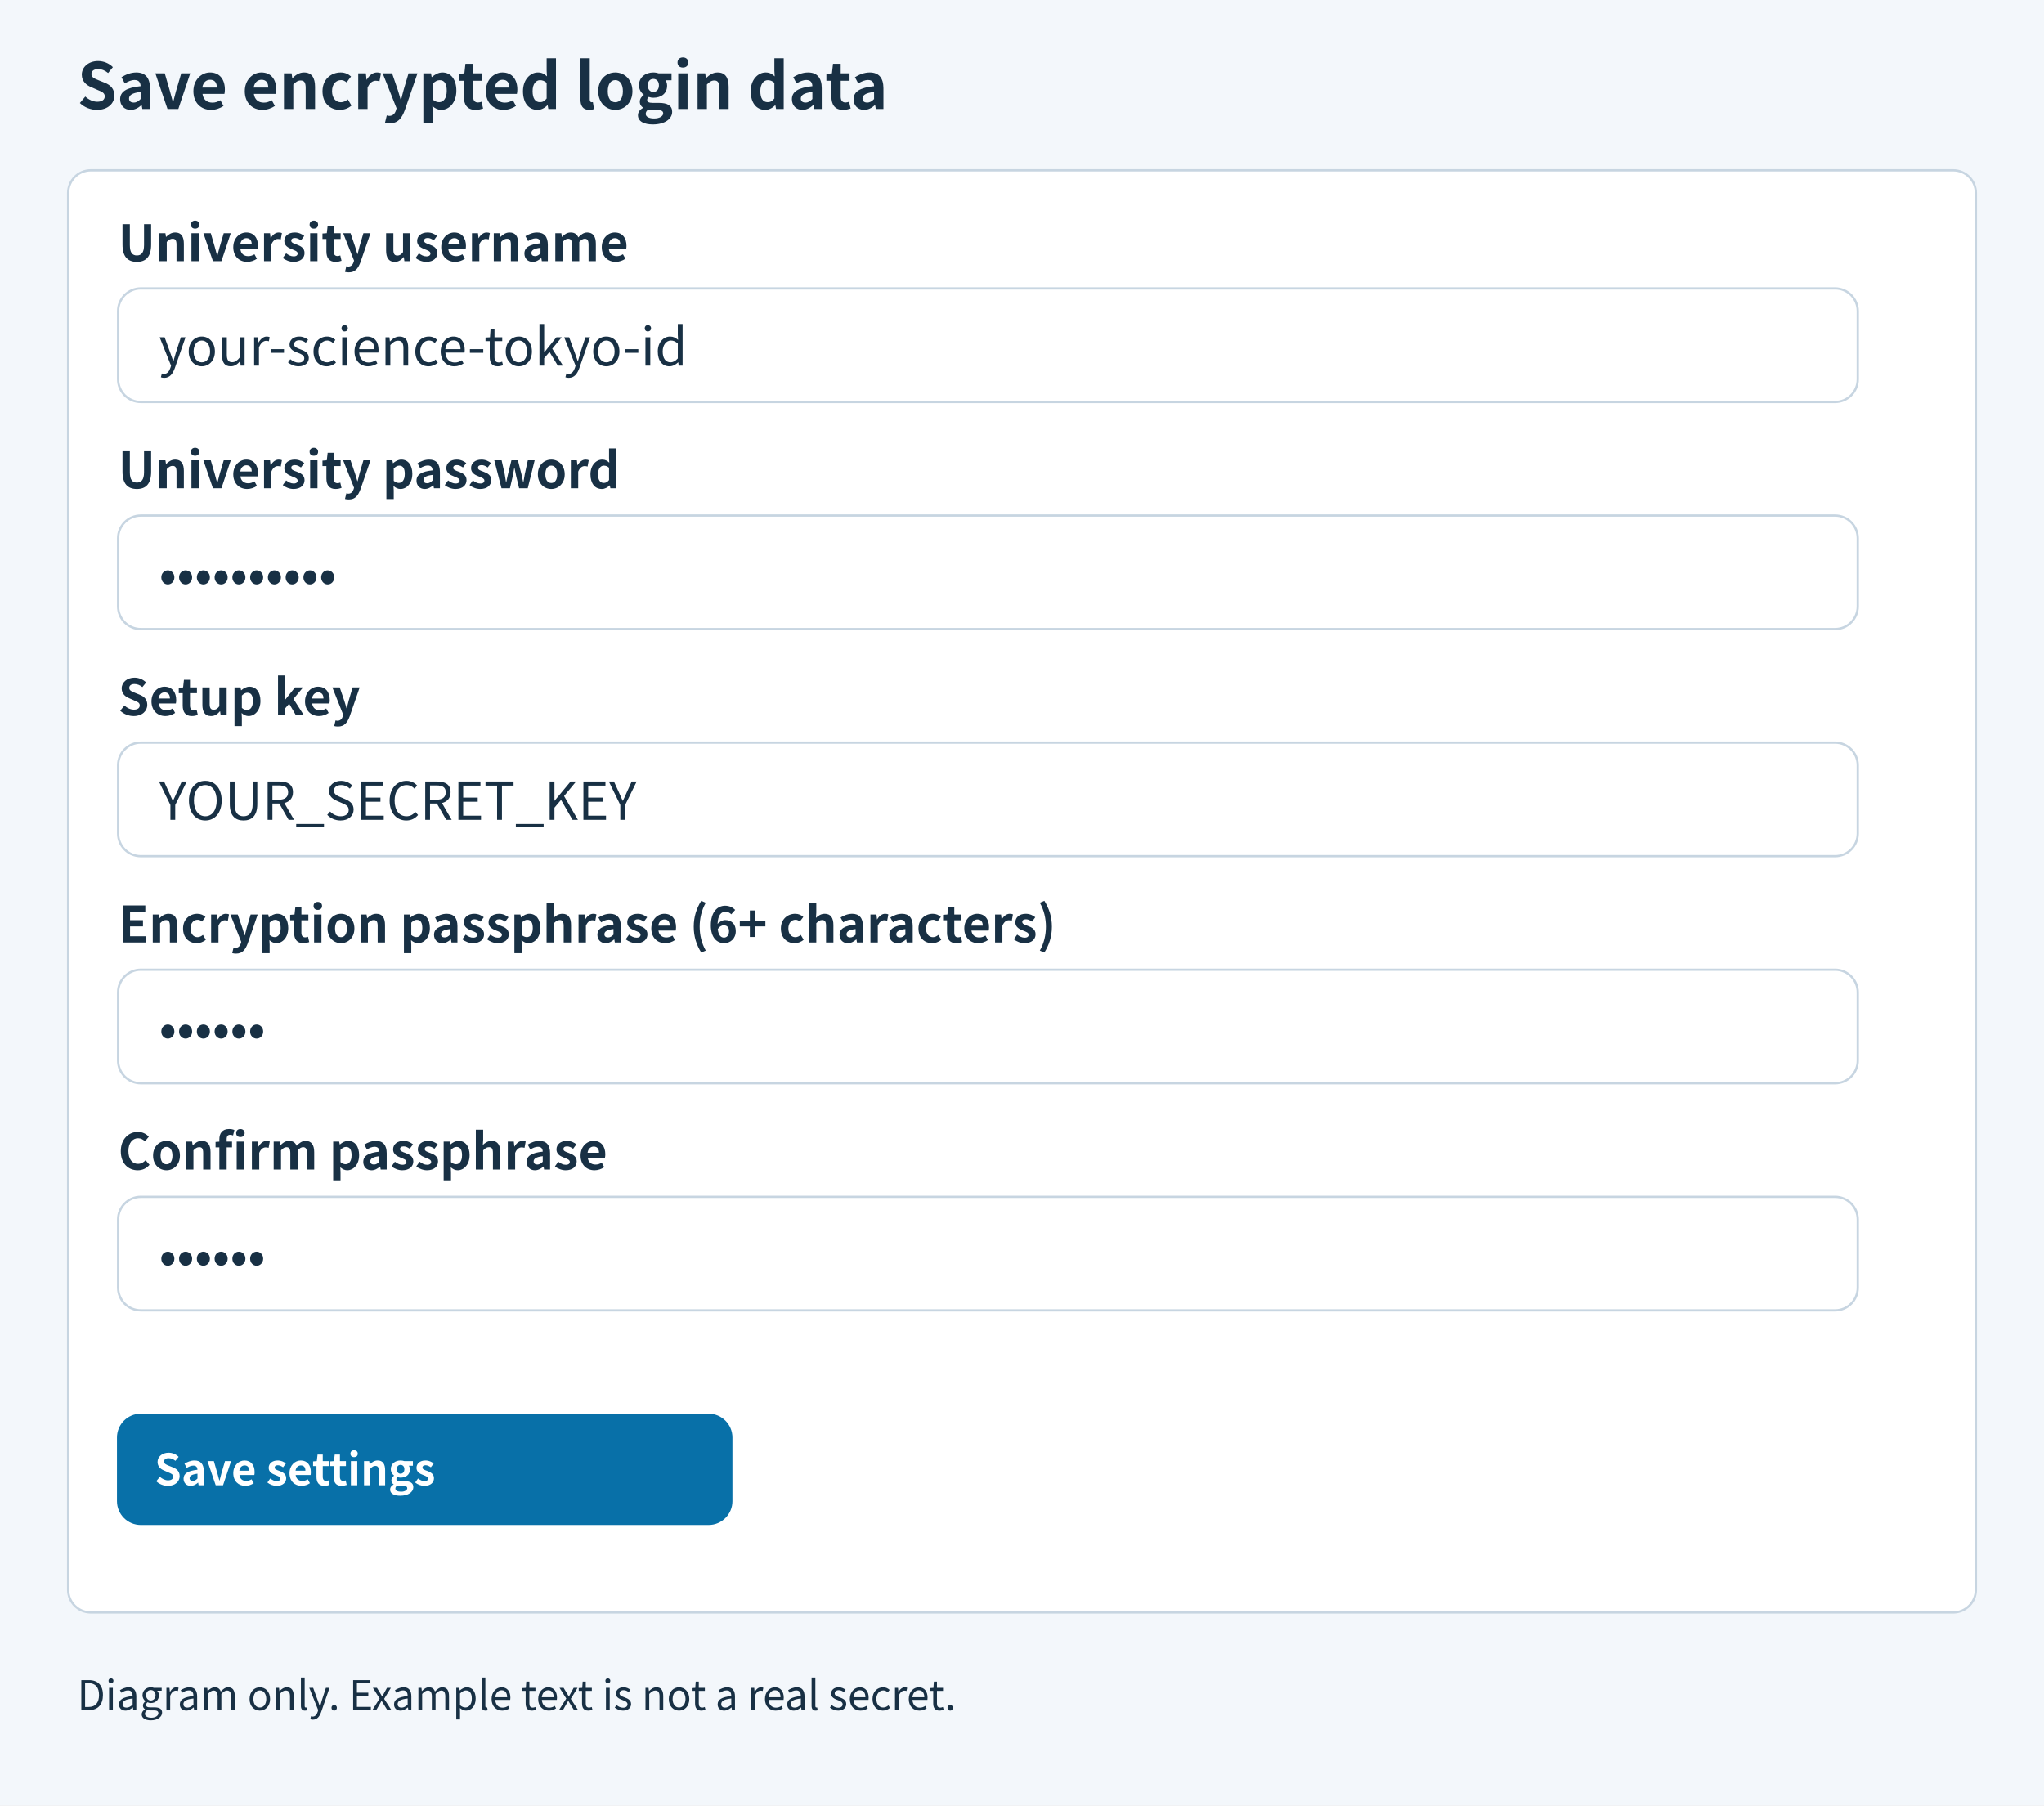
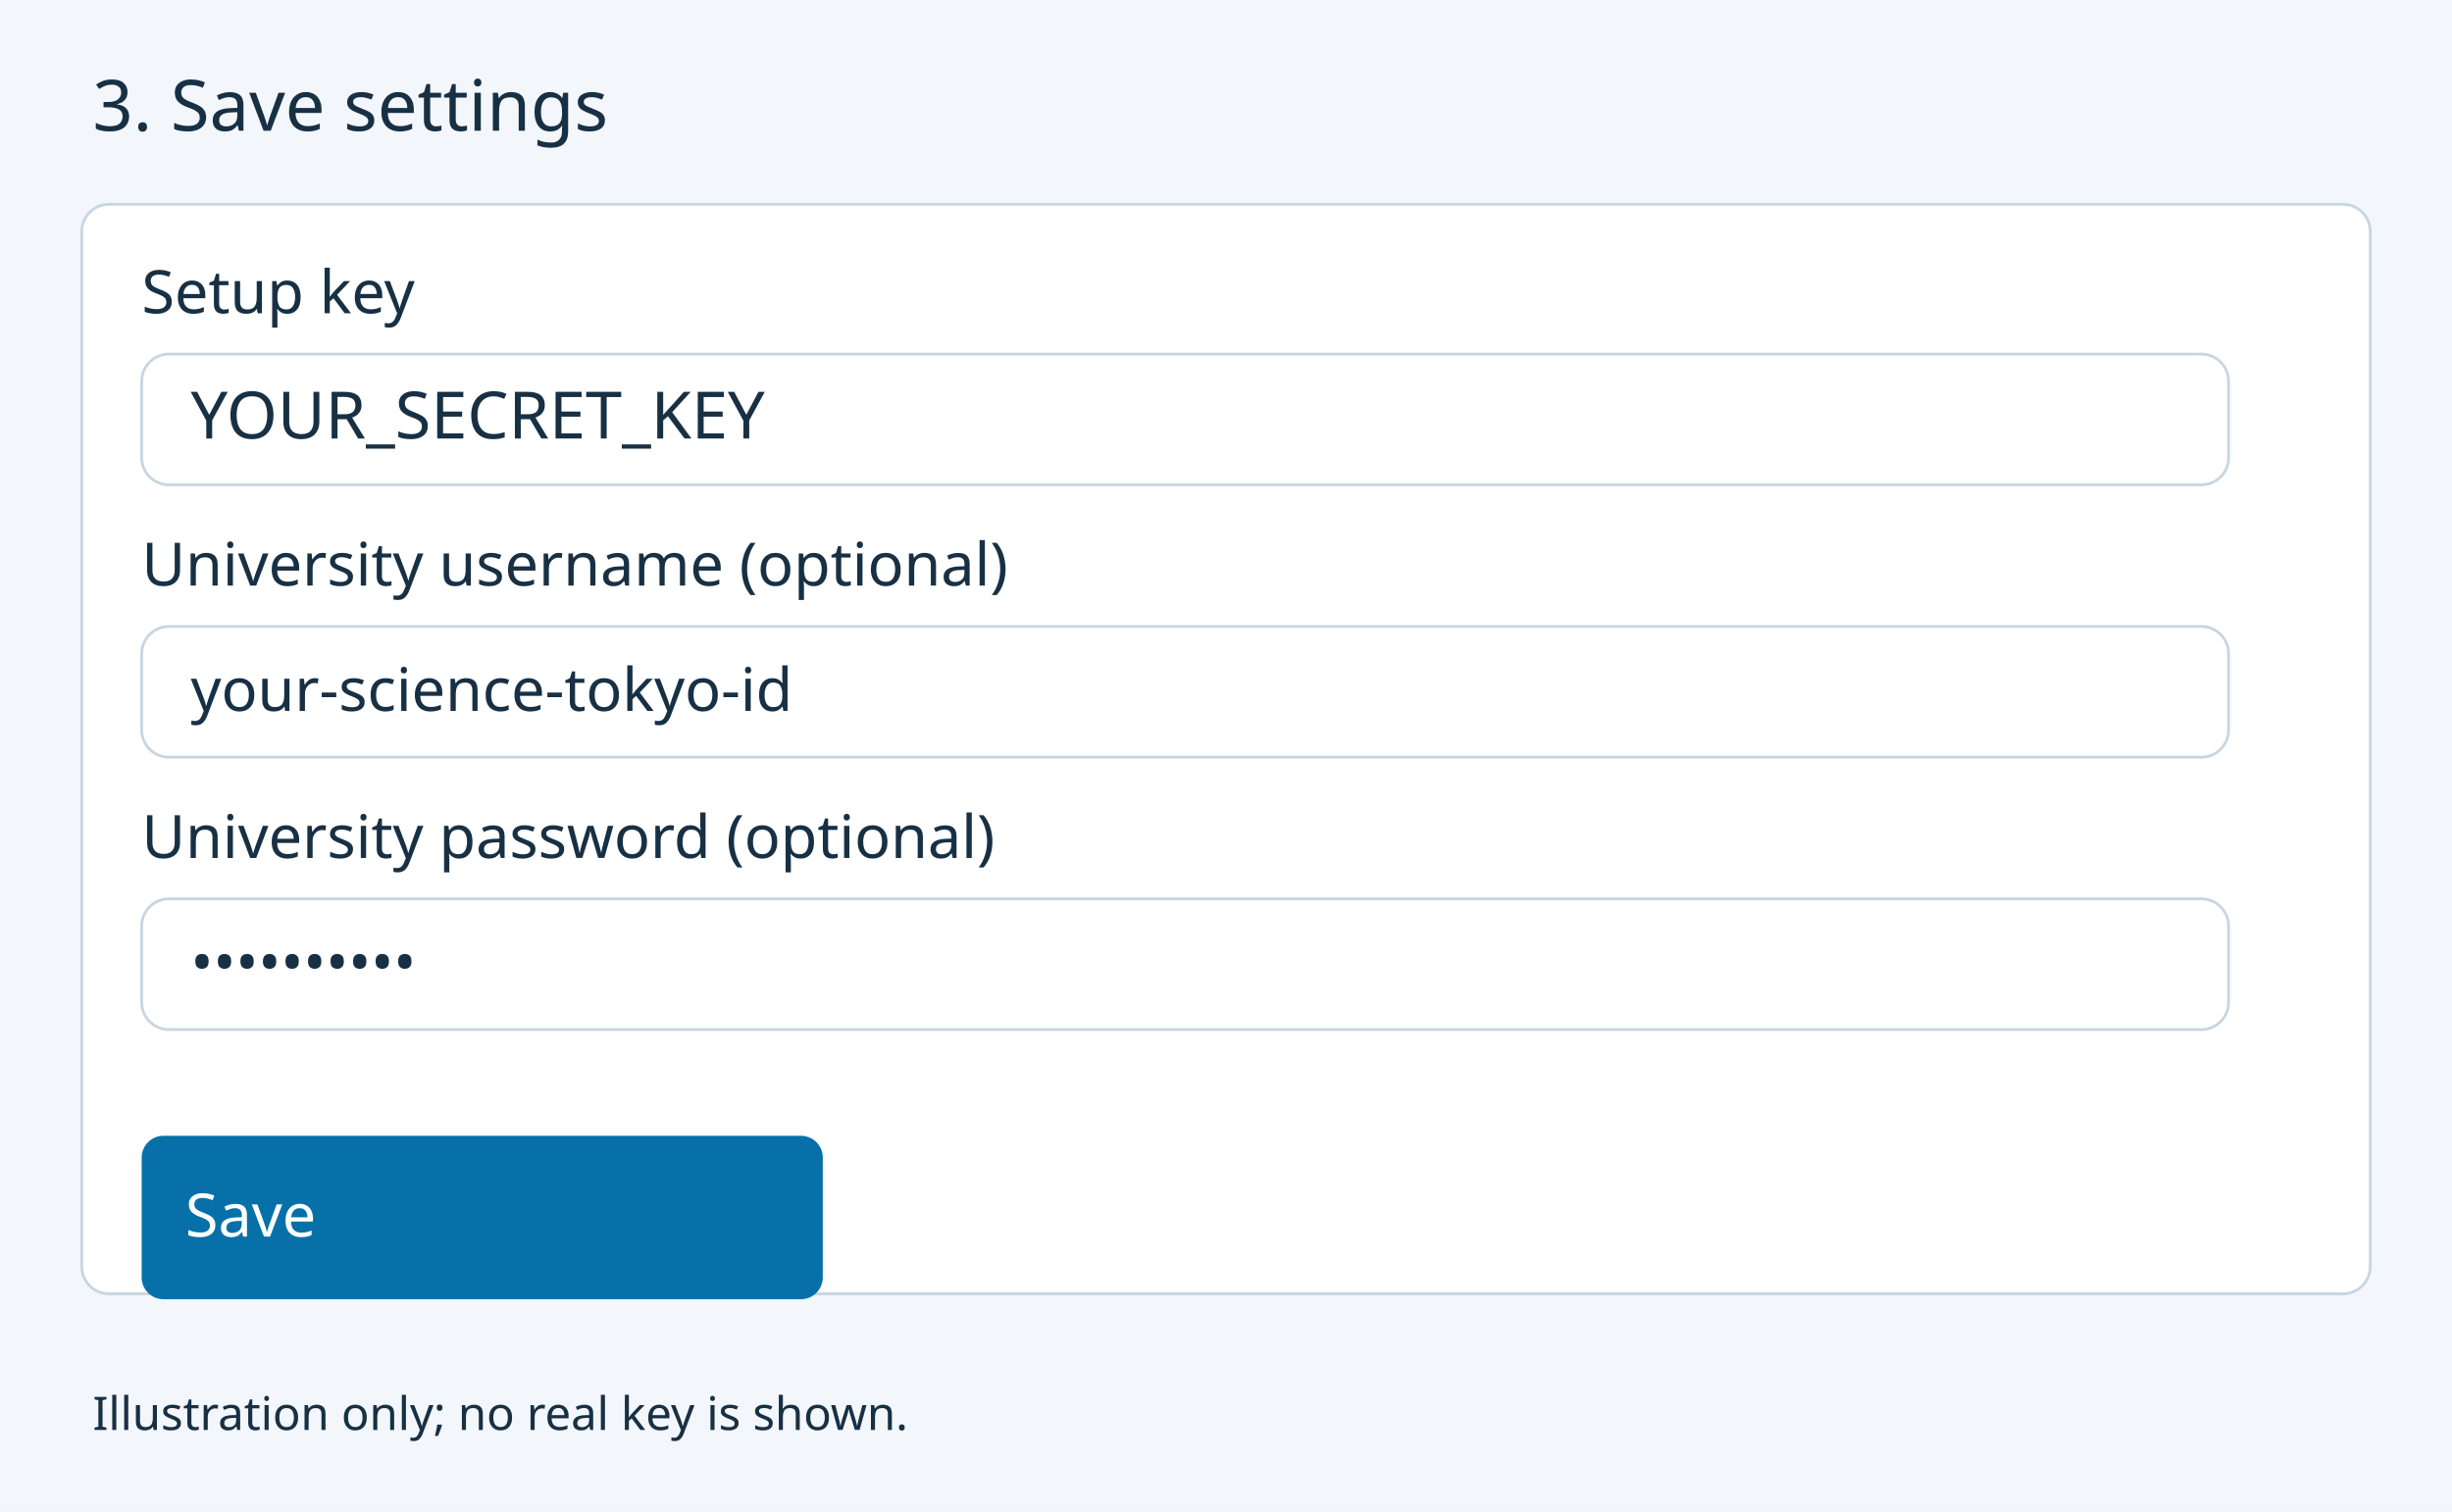
- <svg xmlns="http://www.w3.org/2000/svg" width="900" height="795" viewBox="0 0 900 795" role="img">
-   <style>text{font-family:system-ui,"Noto Sans CJK JP","Microsoft YaHei",sans-serif}.mono{font-family:monospace}</style>
-   <rect width="900" height="795" fill="#f3f7fb" />
-   <text x="34" y="48" font-size="28" fill="#183044" font-weight="700">Save encrypted login data</text>
-   <rect x="30" y="75" width="840" height="635" rx="10" fill="#ffffff" stroke="#c7d5e1" />
-   <text x="52" y="115" font-size="22" fill="#183044" font-weight="600">University username</text>
-   <rect x="52" y="127" width="766" height="50" rx="10" fill="#ffffff" stroke="#c7d5e1" />
-   <text x="70" y="161" font-size="23" fill="#183044" font-weight="400">your-science-tokyo-id</text>
-   <text x="52" y="215" font-size="22" fill="#183044" font-weight="600">University password</text>
-   <rect x="52" y="227" width="766" height="50" rx="10" fill="#ffffff" stroke="#c7d5e1" />
-   <text x="70" y="261" font-size="23" fill="#183044" font-weight="400">••••••••••</text>
-   <text x="52" y="315" font-size="22" fill="#183044" font-weight="600">Setup key</text>
-   <rect x="52" y="327" width="766" height="50" rx="10" fill="#ffffff" stroke="#c7d5e1" />
-   <text x="70" y="361" font-size="23" fill="#183044" font-weight="400">YOUR_SECRET_KEY</text>
-   <text x="52" y="415" font-size="22" fill="#183044" font-weight="600">Encryption passphrase (6+ characters)</text>
-   <rect x="52" y="427" width="766" height="50" rx="10" fill="#ffffff" stroke="#c7d5e1" />
-   <text x="70" y="461" font-size="23" fill="#183044" font-weight="400">••••••</text>
-   <text x="52" y="515" font-size="22" fill="#183044" font-weight="600">Confirm passphrase</text>
-   <rect x="52" y="527" width="766" height="50" rx="10" fill="#ffffff" stroke="#c7d5e1" />
-   <text x="70" y="561" font-size="23" fill="#183044" font-weight="400">••••••</text>
-   <rect x="52" y="623" width="270" height="48" rx="10" fill="#0870a8" stroke="#0870a8" />
-   <text x="68" y="654" font-size="19" fill="#fff" font-weight="600">Save settings</text>
-   <text x="34" y="753" font-size="18" fill="#183044" font-weight="400">Diagram only. Example text is not a real secret.</text>
+ <svg xmlns="http://www.w3.org/2000/svg" width="900" height="555" viewBox="0 0 900 555" role="img">
+   <style>text{font-family:"Meiryo","メイリオ",sans-serif}</style>
+   <rect width="900" height="555" fill="#f3f7fb" />
+   <rect x="30" y="75" width="840" height="400" rx="10" fill="#fff" stroke="#c7d5e1" />
+   <rect x="52" y="130" width="766" height="48" rx="10" fill="#fff" stroke="#c7d5e1" />
+   <rect x="52" y="230" width="766" height="48" rx="10" fill="#fff" stroke="#c7d5e1" />
+   <rect x="52" y="330" width="766" height="48" rx="10" fill="#fff" stroke="#c7d5e1" />
+   <rect x="52" y="417" width="250" height="60" rx="8" fill="#0870a8" />
+   <text x="34" y="48" font-size="26" fill="#183044">3. Save settings</text>
+   <text x="52" y="115" font-size="22" fill="#183044">Setup key</text>
+   <text x="70" y="161" font-size="24" fill="#183044">YOUR_SECRET_KEY</text>
+   <text x="52" y="215" font-size="22" fill="#183044">University username (optional)</text>
+   <text x="70" y="261" font-size="22" fill="#183044">your-science-tokyo-id</text>
+   <text x="52" y="315" font-size="22" fill="#183044">University password (optional)</text>
+   <text x="70" y="361" font-size="22" fill="#183044">••••••••••</text>
+   <text x="68" y="454" font-size="22" fill="#fff">Save</text>
+   <text x="34" y="525" font-size="17" fill="#183044">Illustration only; no real key is shown.</text>
</svg>
